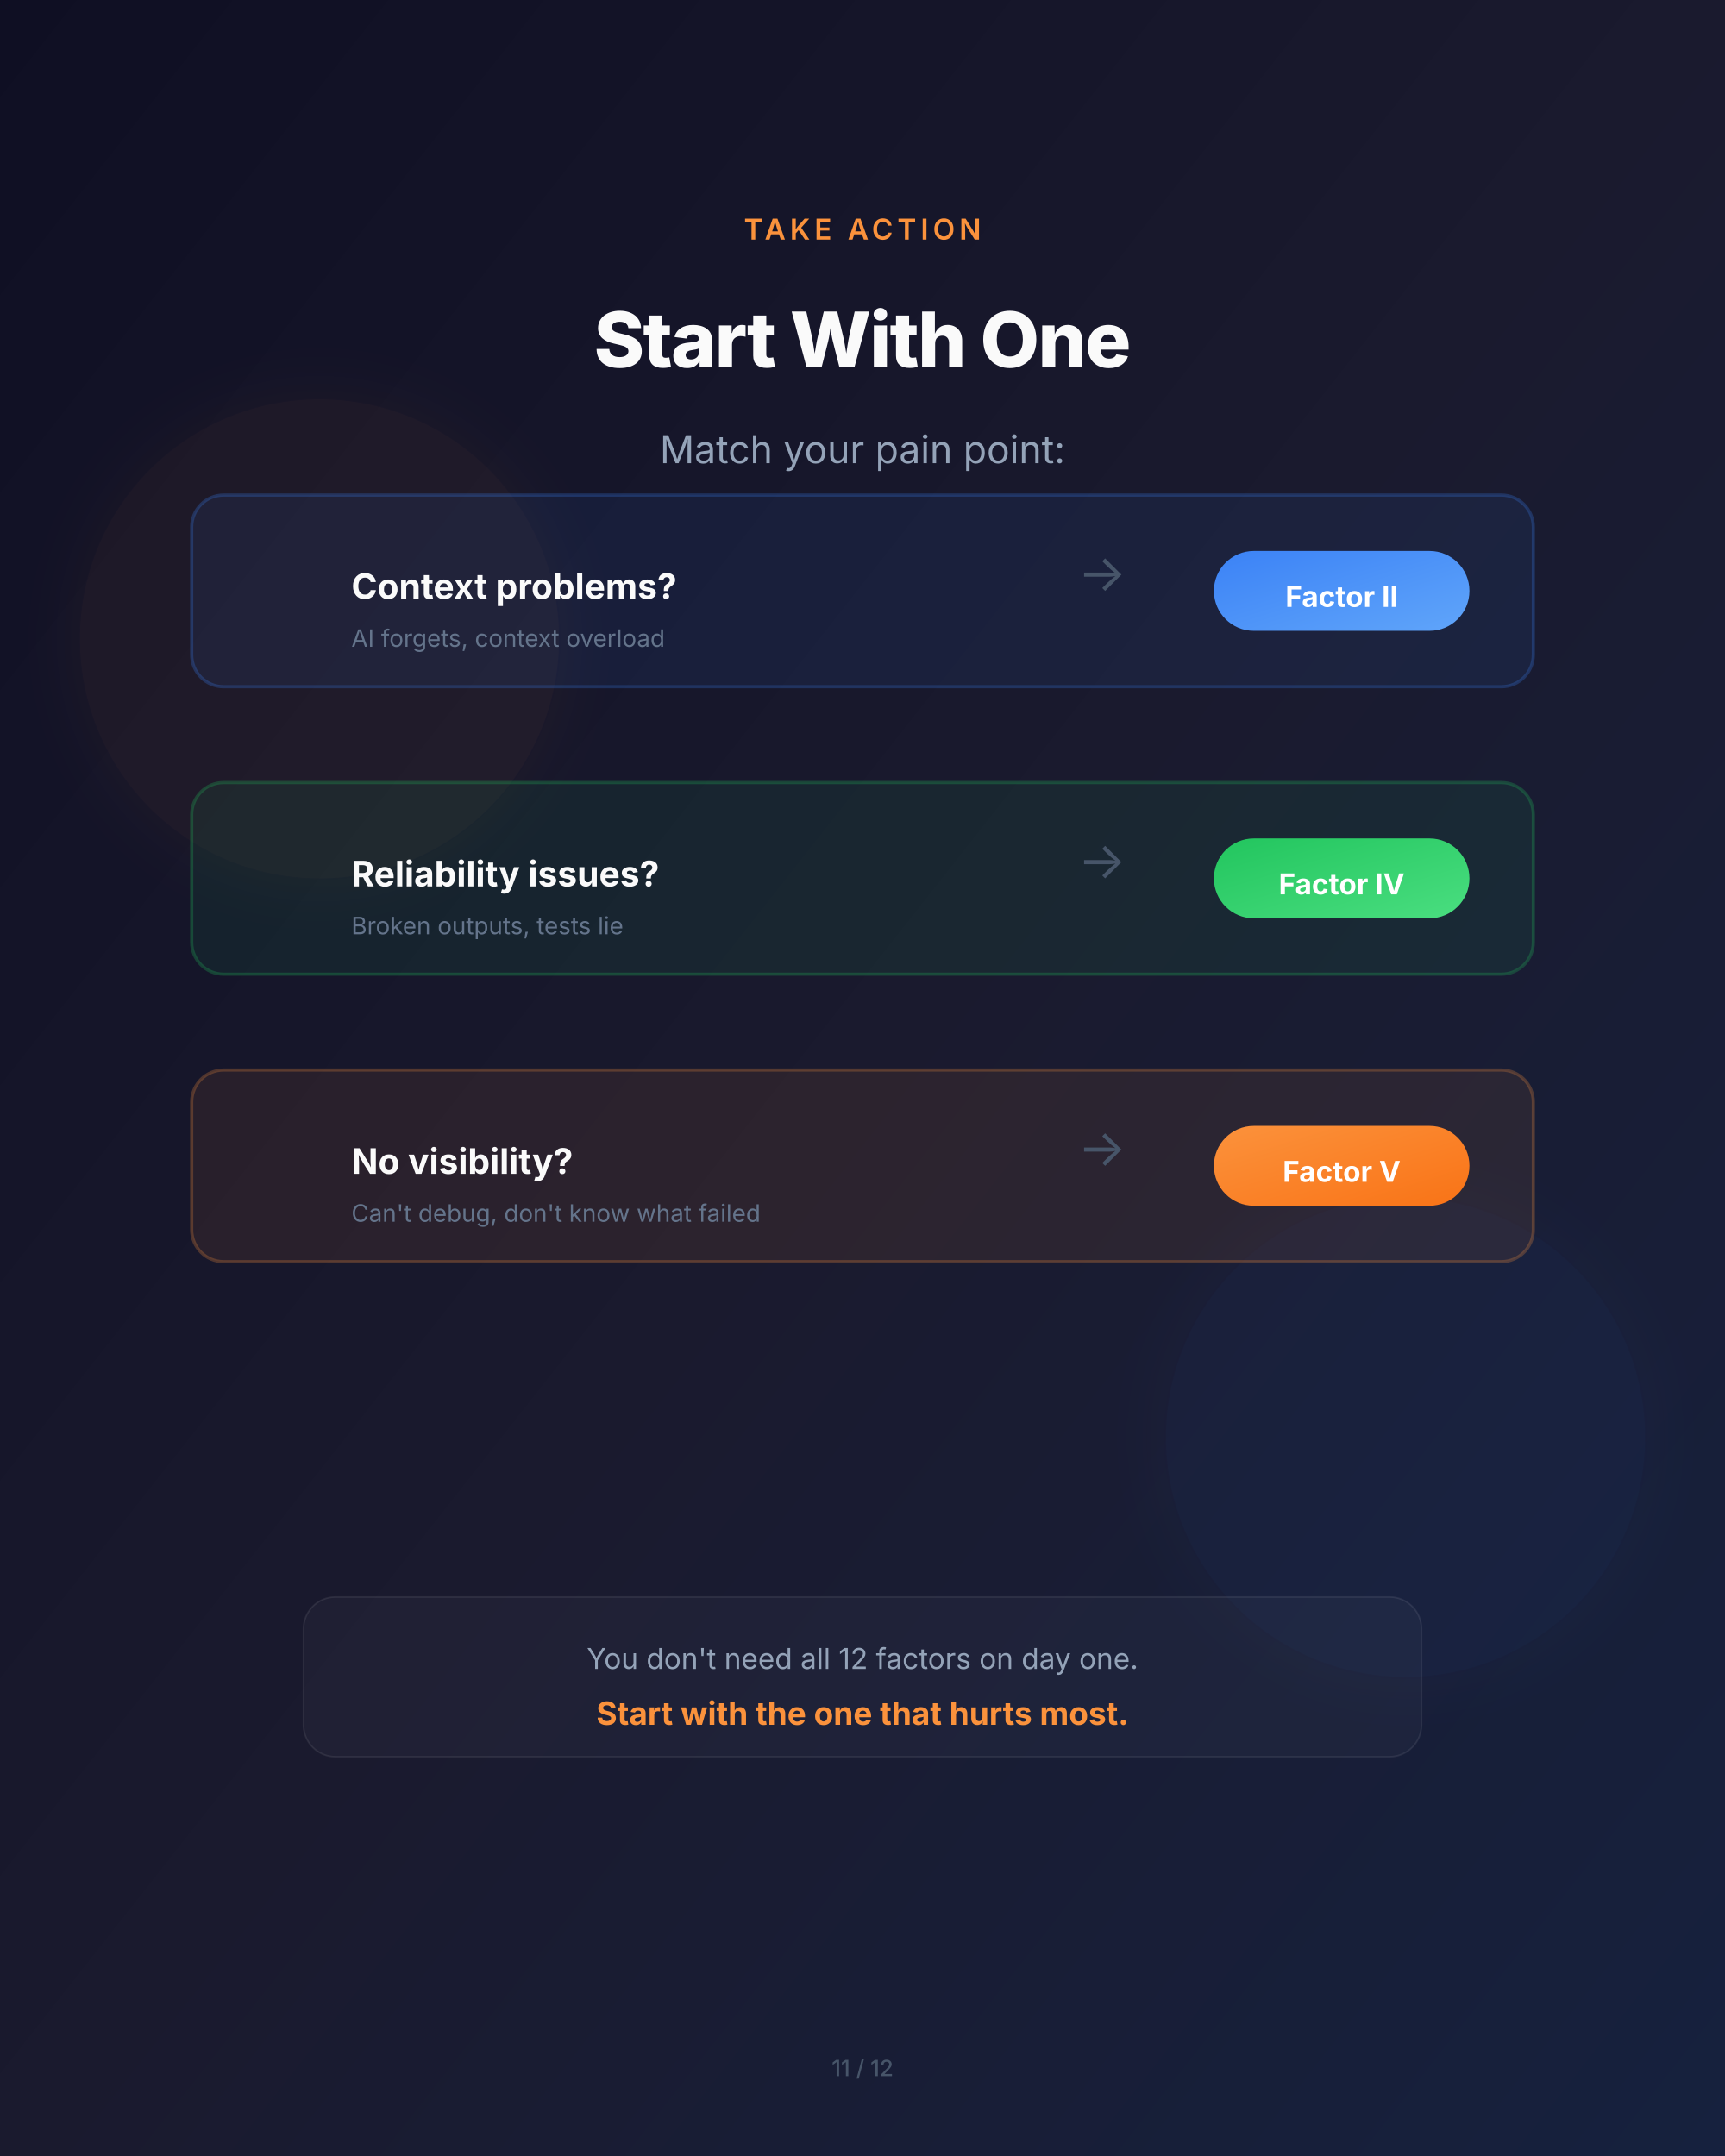
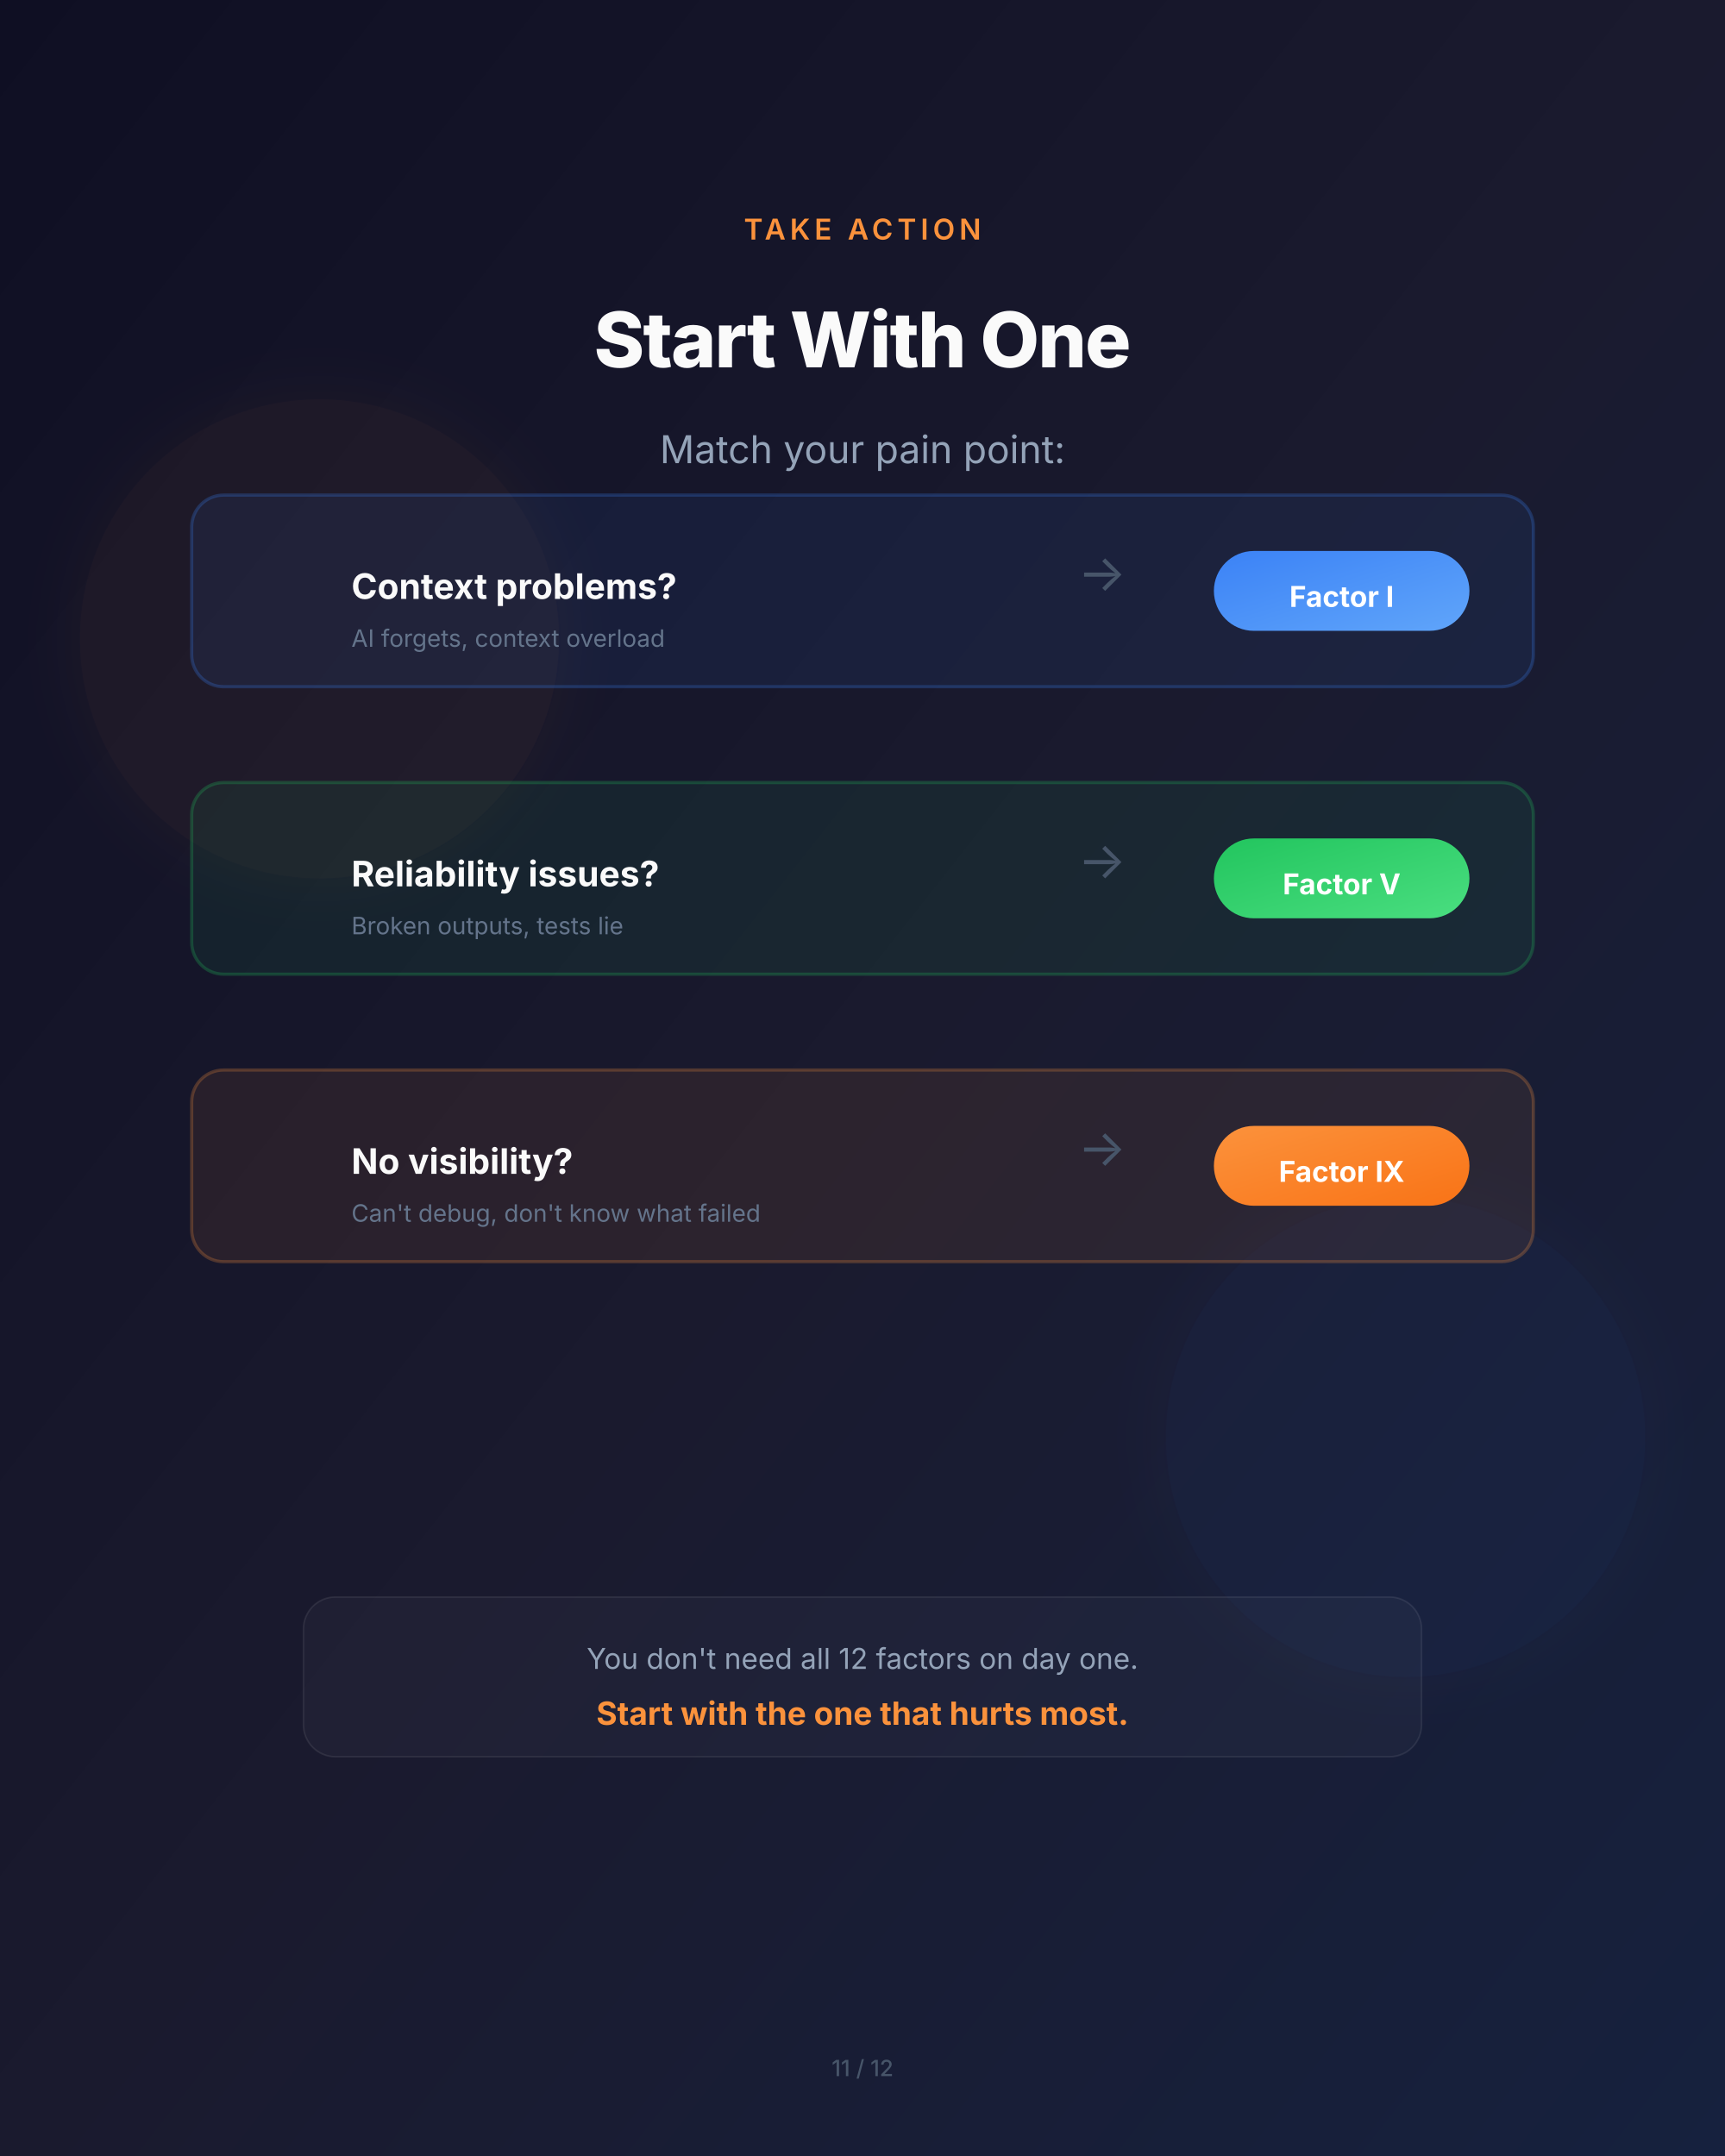
<svg xmlns="http://www.w3.org/2000/svg" viewBox="0 0 1080 1350">
  <defs>
    <linearGradient id="darkBg" x1="0%" y1="0%" x2="100%" y2="100%">
      <stop offset="0%" style="stop-color:#0F0F23" />
      <stop offset="50%" style="stop-color:#1a1a2e" />
      <stop offset="100%" style="stop-color:#16213e" />
    </linearGradient>
    <linearGradient id="blueGrad" x1="0%" y1="0%" x2="100%" y2="100%">
      <stop offset="0%" style="stop-color:#3B82F6" />
      <stop offset="100%" style="stop-color:#60A5FA" />
    </linearGradient>
    <linearGradient id="greenGrad" x1="0%" y1="0%" x2="100%" y2="100%">
      <stop offset="0%" style="stop-color:#22C55E" />
      <stop offset="100%" style="stop-color:#4ADE80" />
    </linearGradient>
    <linearGradient id="orangeGrad" x1="0%" y1="0%" x2="100%" y2="100%">
      <stop offset="0%" style="stop-color:#FB923C" />
      <stop offset="100%" style="stop-color:#F97316" />
    </linearGradient>
    <filter id="glow" x="-50%" y="-50%" width="200%" height="200%">
      <feGaussianBlur stdDeviation="20" result="coloredBlur" />
      <feMerge>
        <feMergeNode in="coloredBlur" />
        <feMergeNode in="SourceGraphic" />
      </feMerge>
    </filter>
  </defs>
  <rect width="1080" height="1350" fill="url(#darkBg)" />
  <ellipse cx="200" cy="400" rx="150" ry="150" fill="#FB923C" opacity="0.05" filter="url(#glow)" />
  <ellipse cx="880" cy="900" rx="150" ry="150" fill="#3B82F6" opacity="0.04" filter="url(#glow)" />
  <text x="540" y="150" text-anchor="middle" font-family="Inter, -apple-system, sans-serif" font-size="18" font-weight="600" fill="#FB923C" letter-spacing="0.15em">
    TAKE ACTION
  </text>
  <text x="540" y="230" text-anchor="middle" font-family="Inter, -apple-system, sans-serif" font-size="48" font-weight="800" fill="#FAFAFA" letter-spacing="-0.02em">
    Start With One
  </text>
  <text x="540" y="290" text-anchor="middle" font-family="Inter, -apple-system, sans-serif" font-size="24" fill="#94A3B8">
    Match your pain point:
  </text>
  <g transform="translate(540, 550)">
    <g transform="translate(0, -180)">
      <rect x="-420" y="-60" width="840" height="120" rx="20" fill="rgba(59,130,246,0.08)" stroke="rgba(59,130,246,0.25)" stroke-width="2" />
      <text x="-320" y="5" font-family="Inter, -apple-system, sans-serif" font-size="22" font-weight="700" fill="#FAFAFA">Context problems?</text>
      <text x="-320" y="35" font-family="Inter, -apple-system, sans-serif" font-size="15" fill="#64748B">AI forgets, context overload</text>
      <text x="150" y="0" text-anchor="middle" font-family="Inter, -apple-system, sans-serif" font-size="32" fill="#475569">→</text>
      <rect x="220" y="-25" width="160" height="50" rx="25" fill="url(#blueGrad)" />
-       <text x="300" y="10" text-anchor="middle" font-family="Inter, -apple-system, sans-serif" font-size="18" font-weight="700" fill="#FFFFFF">Factor II</text>
+       <text x="300" y="10" text-anchor="middle" font-family="Inter, -apple-system, sans-serif" font-size="18" font-weight="700" fill="#FFFFFF">Factor I</text>
    </g>
    <g transform="translate(0, 0)">
      <rect x="-420" y="-60" width="840" height="120" rx="20" fill="rgba(34,197,94,0.08)" stroke="rgba(34,197,94,0.25)" stroke-width="2" />
      <text x="-320" y="5" font-family="Inter, -apple-system, sans-serif" font-size="22" font-weight="700" fill="#FAFAFA">Reliability issues?</text>
      <text x="-320" y="35" font-family="Inter, -apple-system, sans-serif" font-size="15" fill="#64748B">Broken outputs, tests lie</text>
      <text x="150" y="0" text-anchor="middle" font-family="Inter, -apple-system, sans-serif" font-size="32" fill="#475569">→</text>
      <rect x="220" y="-25" width="160" height="50" rx="25" fill="url(#greenGrad)" />
-       <text x="300" y="10" text-anchor="middle" font-family="Inter, -apple-system, sans-serif" font-size="18" font-weight="700" fill="#FFFFFF">Factor IV</text>
+       <text x="300" y="10" text-anchor="middle" font-family="Inter, -apple-system, sans-serif" font-size="18" font-weight="700" fill="#FFFFFF">Factor V</text>
    </g>
    <g transform="translate(0, 180)">
      <rect x="-420" y="-60" width="840" height="120" rx="20" fill="rgba(251,146,60,0.08)" stroke="rgba(251,146,60,0.25)" stroke-width="2" />
      <text x="-320" y="5" font-family="Inter, -apple-system, sans-serif" font-size="22" font-weight="700" fill="#FAFAFA">No visibility?</text>
      <text x="-320" y="35" font-family="Inter, -apple-system, sans-serif" font-size="15" fill="#64748B">Can't debug, don't know what failed</text>
      <text x="150" y="0" text-anchor="middle" font-family="Inter, -apple-system, sans-serif" font-size="32" fill="#475569">→</text>
      <rect x="220" y="-25" width="160" height="50" rx="25" fill="url(#orangeGrad)" />
-       <text x="300" y="10" text-anchor="middle" font-family="Inter, -apple-system, sans-serif" font-size="18" font-weight="700" fill="#FFFFFF">Factor V</text>
+       <text x="300" y="10" text-anchor="middle" font-family="Inter, -apple-system, sans-serif" font-size="18" font-weight="700" fill="#FFFFFF">Factor IX</text>
    </g>
  </g>
  <g transform="translate(540, 1050)">
    <rect x="-350" y="-50" width="700" height="100" rx="20" fill="rgba(255,255,255,0.03)" stroke="rgba(255,255,255,0.08)" stroke-width="1" />
    <text x="0" y="-5" text-anchor="middle" font-family="Inter, -apple-system, sans-serif" font-size="18" fill="#94A3B8">
      You don't need all 12 factors on day one.
    </text>
    <text x="0" y="30" text-anchor="middle" font-family="Inter, -apple-system, sans-serif" font-size="20" font-weight="700" fill="#FB923C">
      Start with the one that hurts most.
    </text>
  </g>
  <text x="540" y="1300" text-anchor="middle" font-family="Inter, -apple-system, sans-serif" font-size="14" font-weight="500" fill="#475569">11 / 12</text>
</svg>
